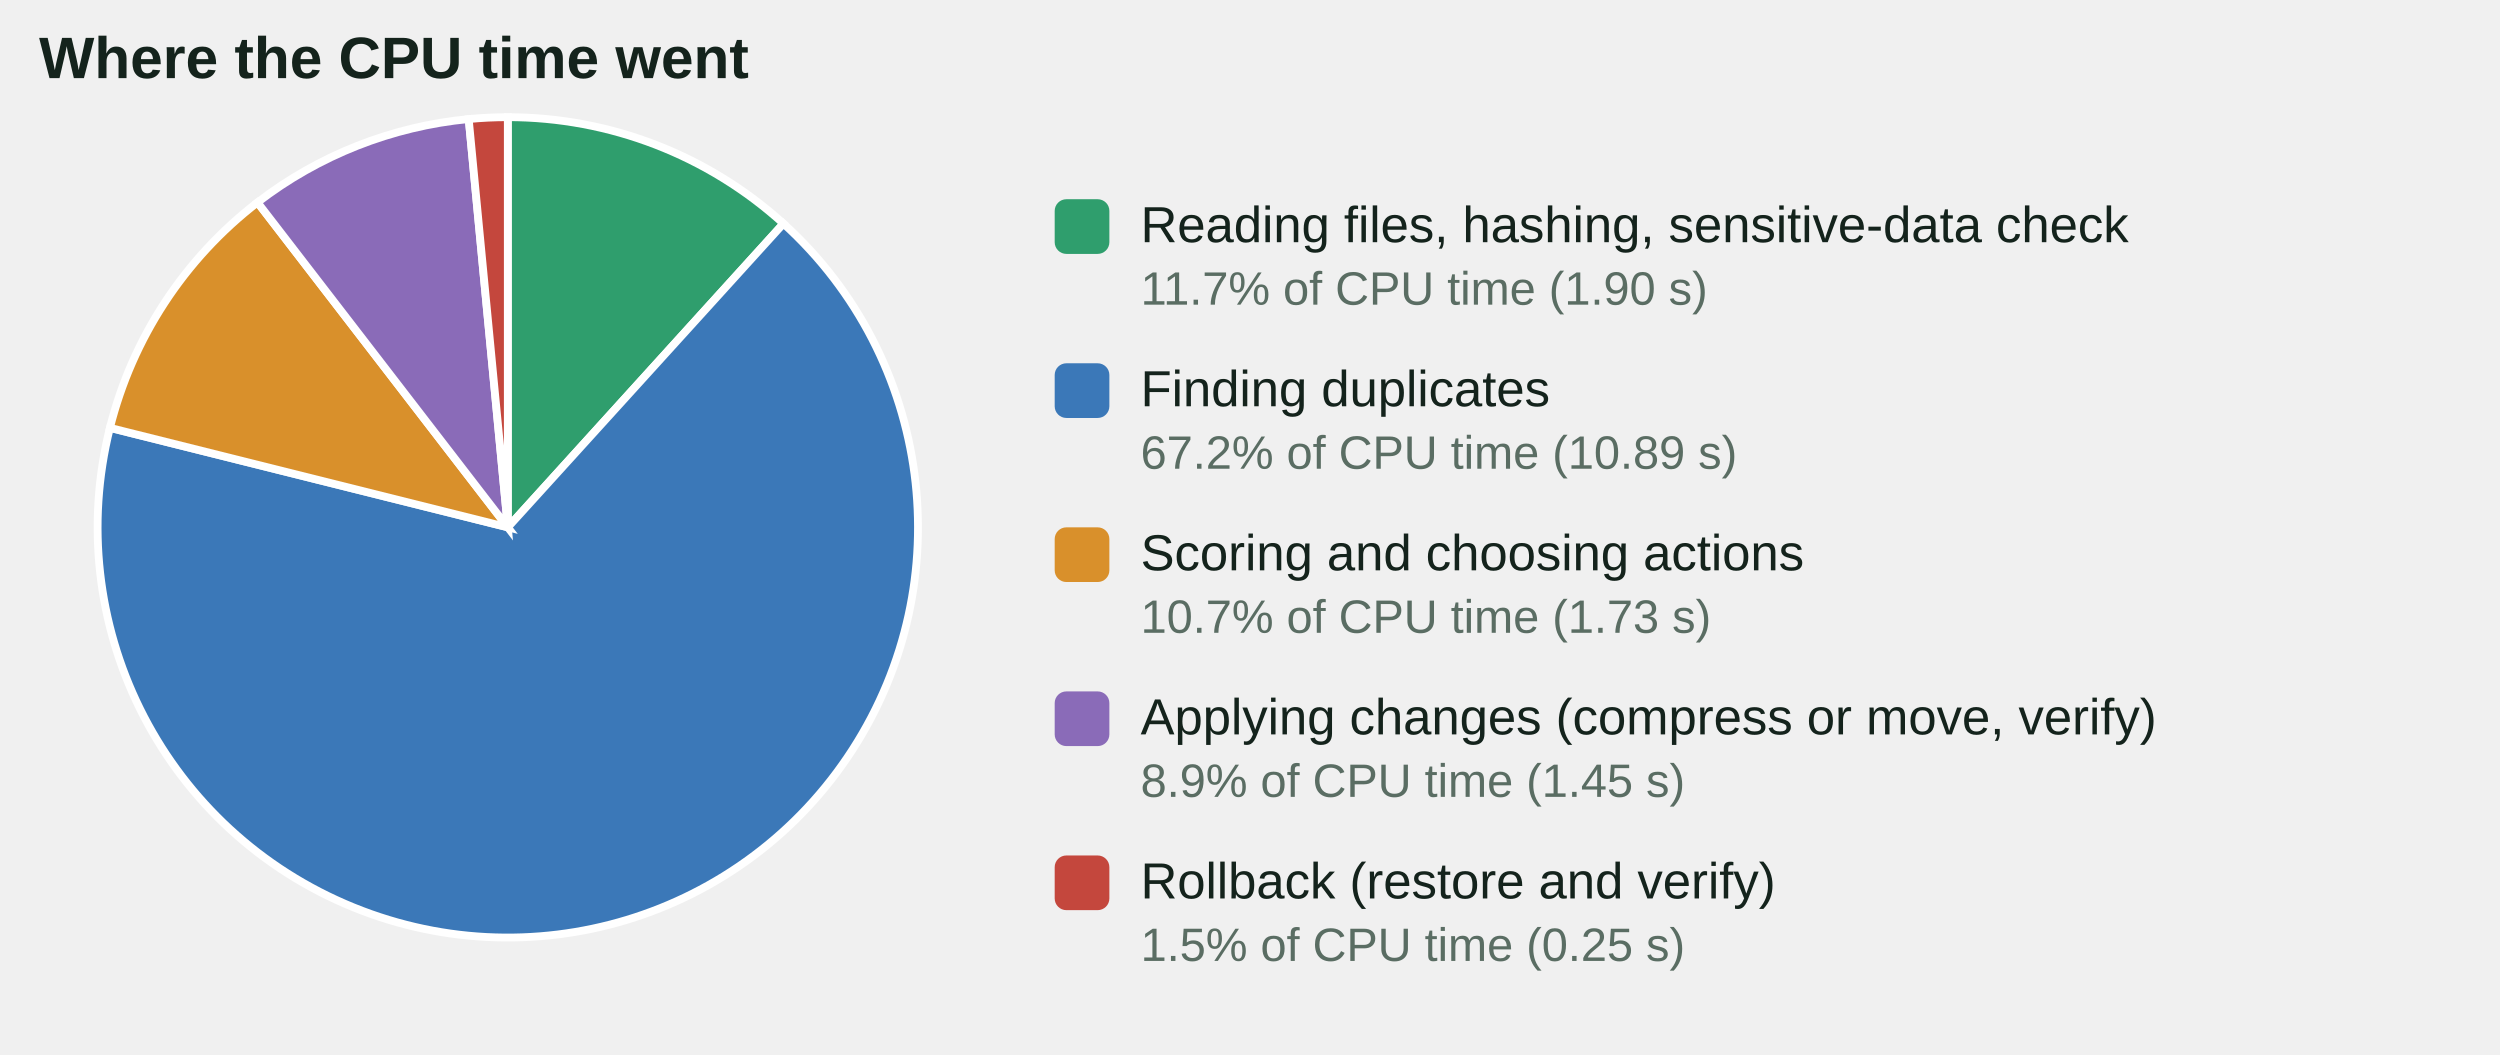
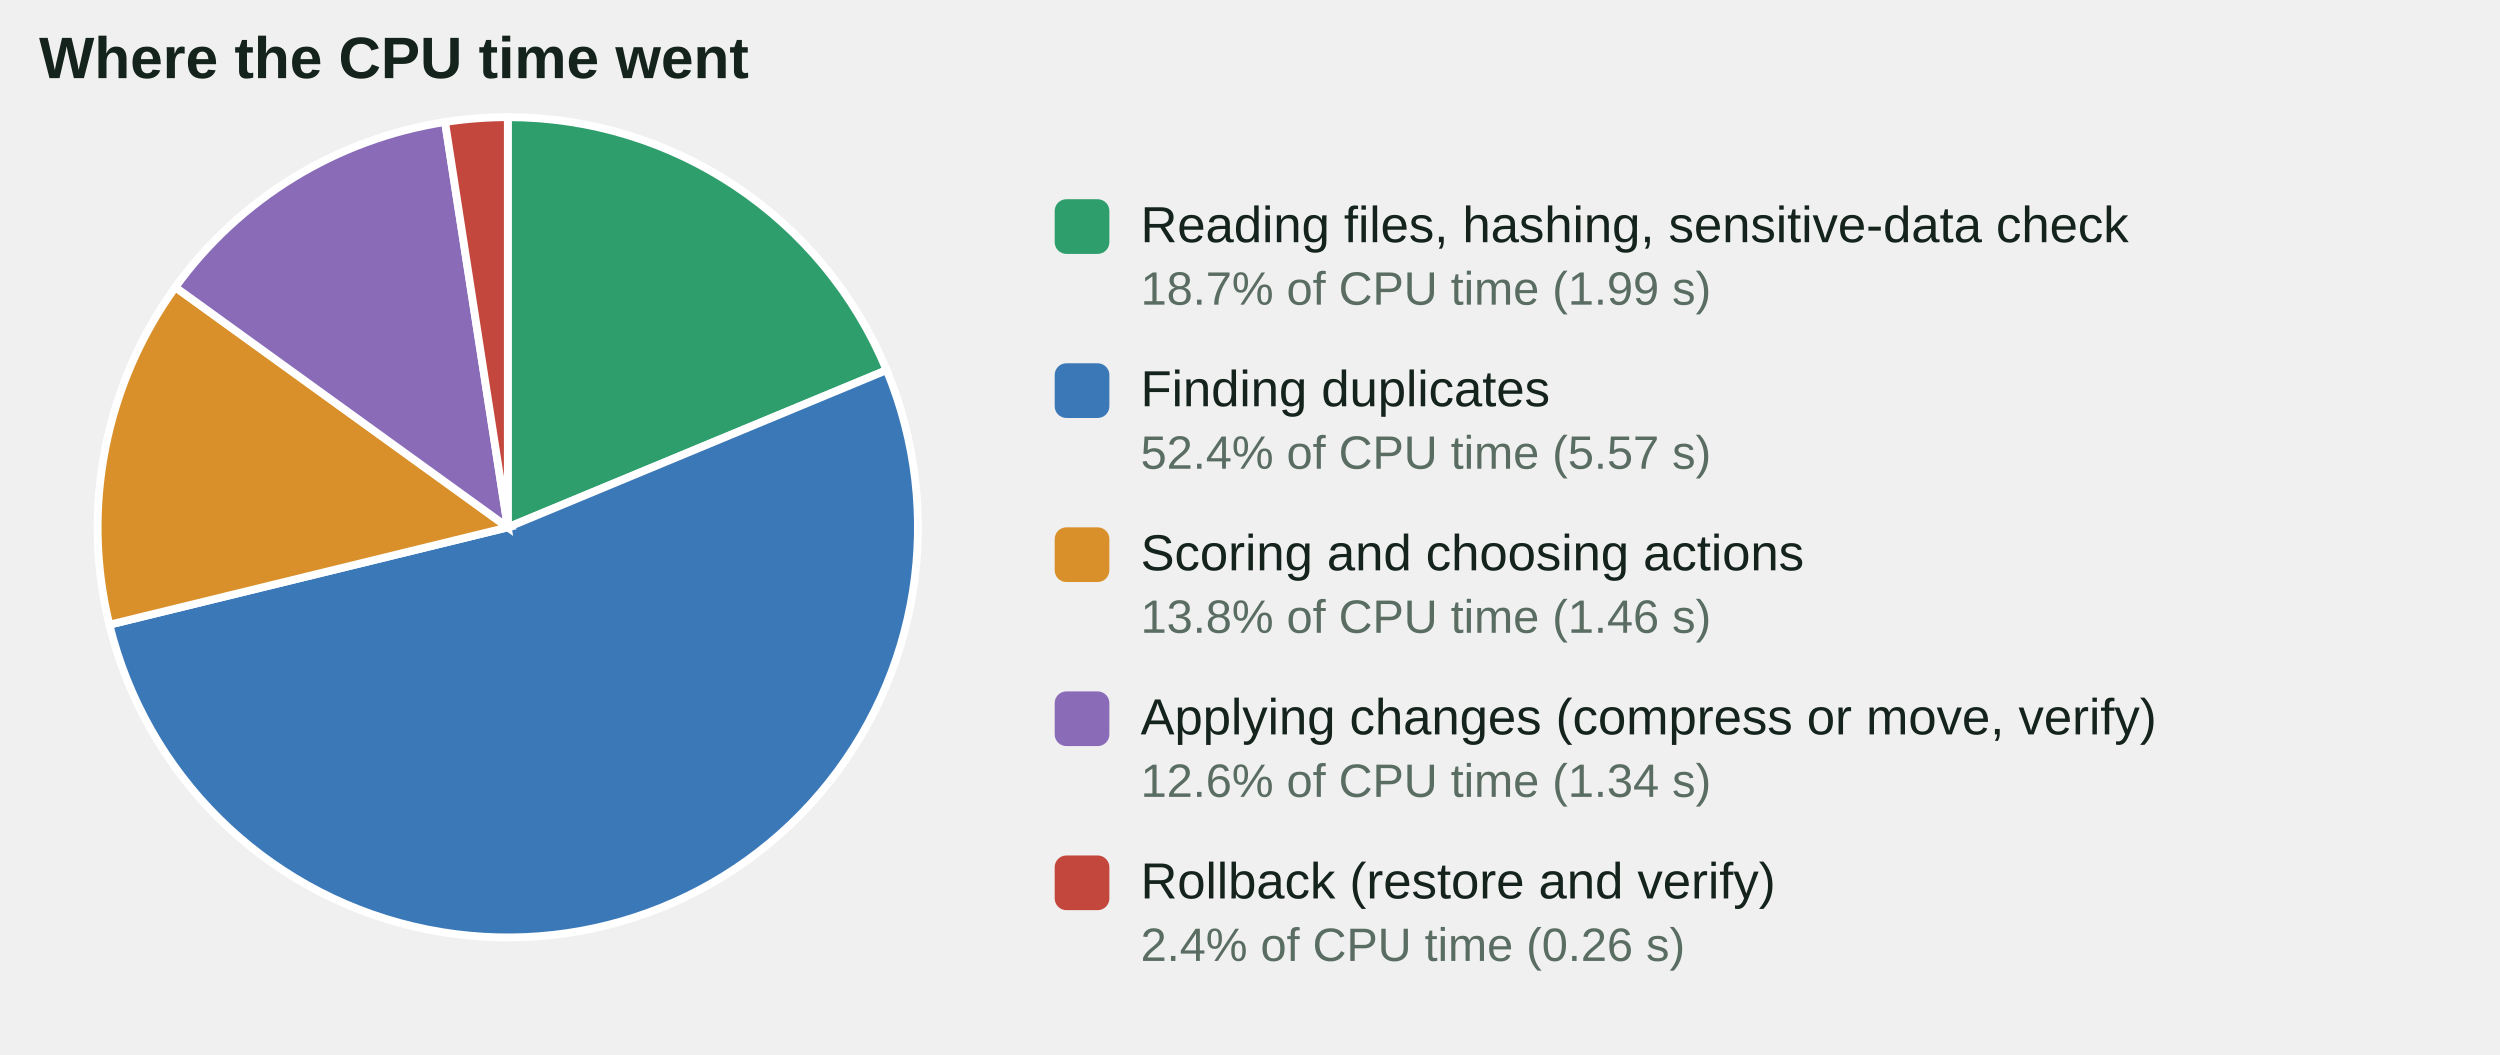
<svg xmlns="http://www.w3.org/2000/svg" viewBox="0 0 640 270" width="640" height="270" role="img" aria-label="Where the CPU time went" font-family="Segoe UI, Arial, sans-serif">
  <text x="10" y="20" font-size="15" font-weight="700" fill="#14231c">Where the CPU time went</text>
-   <path d="M130,135 L130.00,30.00 A105,105 0 0 1 200.56,57.24 Z" fill="#2f9e6d" stroke="#fff" stroke-width="2" />
-   <path d="M130,135 L200.56,57.24 A105,105 0 1 1 28.14,109.53 Z" fill="#3b78b8" stroke="#fff" stroke-width="2" />
-   <path d="M130,135 L28.14,109.53 A105,105 0 0 1 65.92,51.82 Z" fill="#d9902b" stroke="#fff" stroke-width="2" />
-   <path d="M130,135 L65.92,51.82 A105,105 0 0 1 119.99,30.48 Z" fill="#8a6bb8" stroke="#fff" stroke-width="2" />
-   <path d="M130,135 L119.99,30.48 A105,105 0 0 1 130.00,30.00 Z" fill="#c4473d" stroke="#fff" stroke-width="2" />
+   <path d="M130,135 L130.00,30.00 A105,105 0 0 1 226.98,94.75 Z" fill="#2f9e6d" stroke="#fff" stroke-width="2" />
+   <path d="M130,135 L226.98,94.75 A105,105 0 1 1 28.00,159.93 Z" fill="#3b78b8" stroke="#fff" stroke-width="2" />
+   <path d="M130,135 L28.00,159.93 A105,105 0 0 1 44.88,73.53 Z" fill="#d9902b" stroke="#fff" stroke-width="2" />
+   <path d="M130,135 L44.88,73.53 A105,105 0 0 1 113.93,31.24 Z" fill="#8a6bb8" stroke="#fff" stroke-width="2" />
+   <path d="M130,135 L113.93,31.24 A105,105 0 0 1 130.00,30.00 Z" fill="#c4473d" stroke="#fff" stroke-width="2" />
  <rect x="270" y="51" width="14" height="14" rx="3" fill="#2f9e6d" />
  <text x="292" y="62" font-size="13" fill="#14231c">Reading files, hashing, sensitive-data check</text>
-   <text x="292" y="78" font-size="12" fill="#5a6d63">11.7% of CPU time (1.90 s)</text>
+   <text x="292" y="78" font-size="12" fill="#5a6d63">18.7% of CPU time (1.99 s)</text>
  <rect x="270" y="93" width="14" height="14" rx="3" fill="#3b78b8" />
  <text x="292" y="104" font-size="13" fill="#14231c">Finding duplicates</text>
-   <text x="292" y="120" font-size="12" fill="#5a6d63">67.2% of CPU time (10.89 s)</text>
+   <text x="292" y="120" font-size="12" fill="#5a6d63">52.4% of CPU time (5.57 s)</text>
  <rect x="270" y="135" width="14" height="14" rx="3" fill="#d9902b" />
  <text x="292" y="146" font-size="13" fill="#14231c">Scoring and choosing actions</text>
-   <text x="292" y="162" font-size="12" fill="#5a6d63">10.7% of CPU time (1.73 s)</text>
+   <text x="292" y="162" font-size="12" fill="#5a6d63">13.8% of CPU time (1.46 s)</text>
  <rect x="270" y="177" width="14" height="14" rx="3" fill="#8a6bb8" />
  <text x="292" y="188" font-size="13" fill="#14231c">Applying changes (compress or move, verify)</text>
-   <text x="292" y="204" font-size="12" fill="#5a6d63">8.9% of CPU time (1.45 s)</text>
+   <text x="292" y="204" font-size="12" fill="#5a6d63">12.6% of CPU time (1.34 s)</text>
  <rect x="270" y="219" width="14" height="14" rx="3" fill="#c4473d" />
  <text x="292" y="230" font-size="13" fill="#14231c">Rollback (restore and verify)</text>
-   <text x="292" y="246" font-size="12" fill="#5a6d63">1.5% of CPU time (0.25 s)</text>
+   <text x="292" y="246" font-size="12" fill="#5a6d63">2.4% of CPU time (0.26 s)</text>
</svg>
